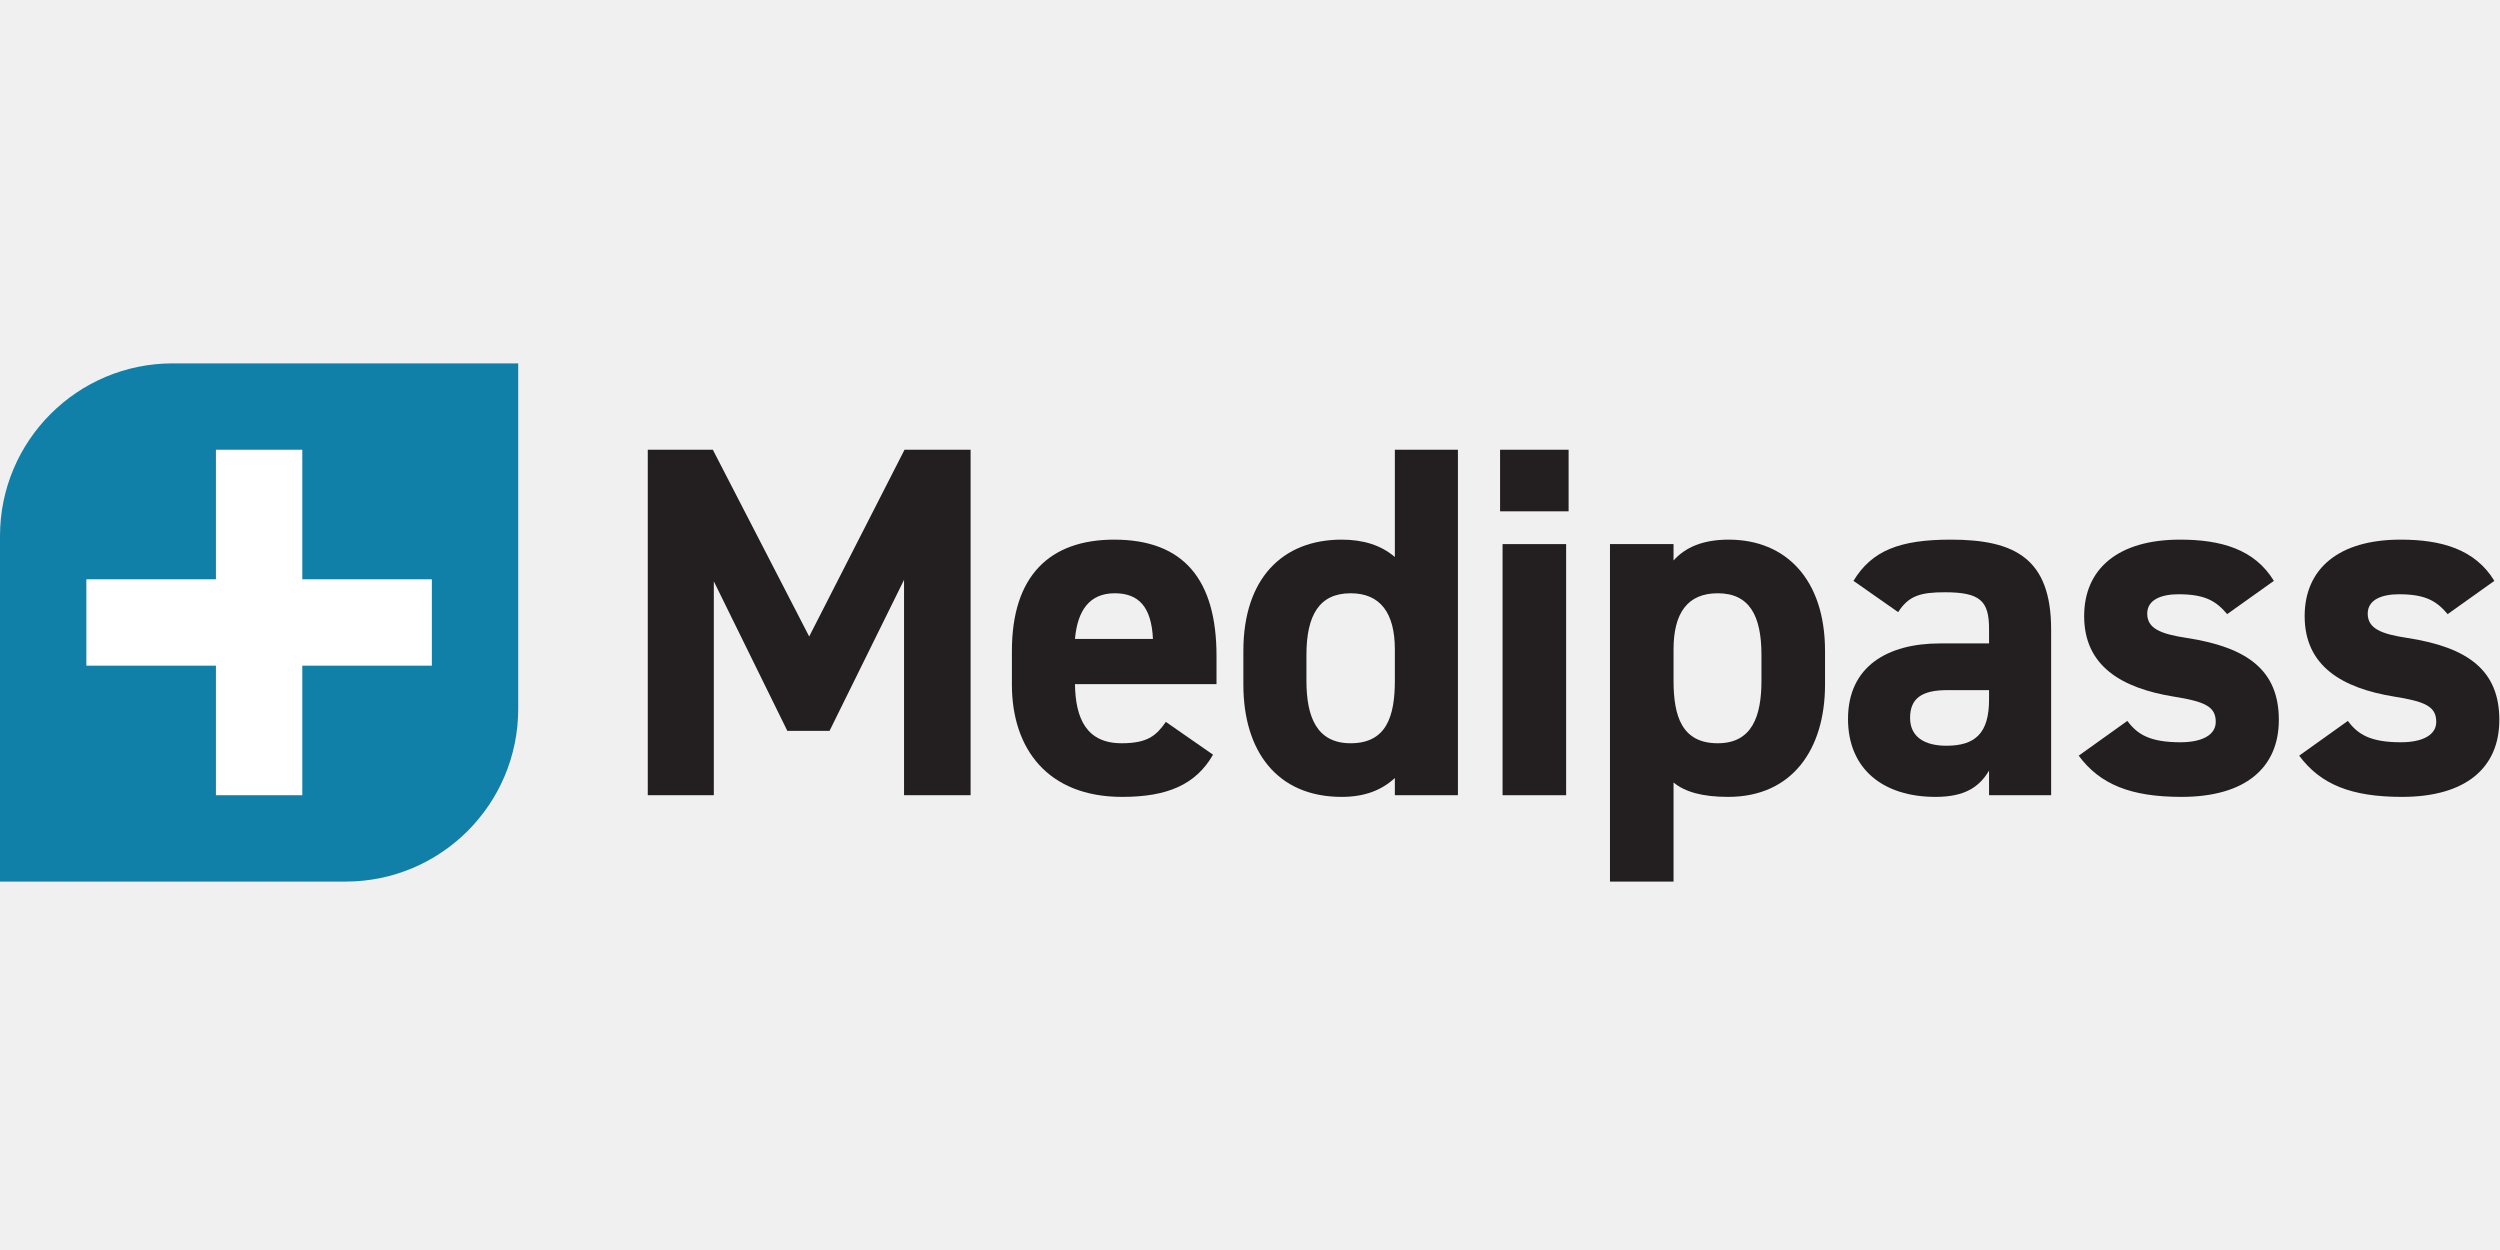
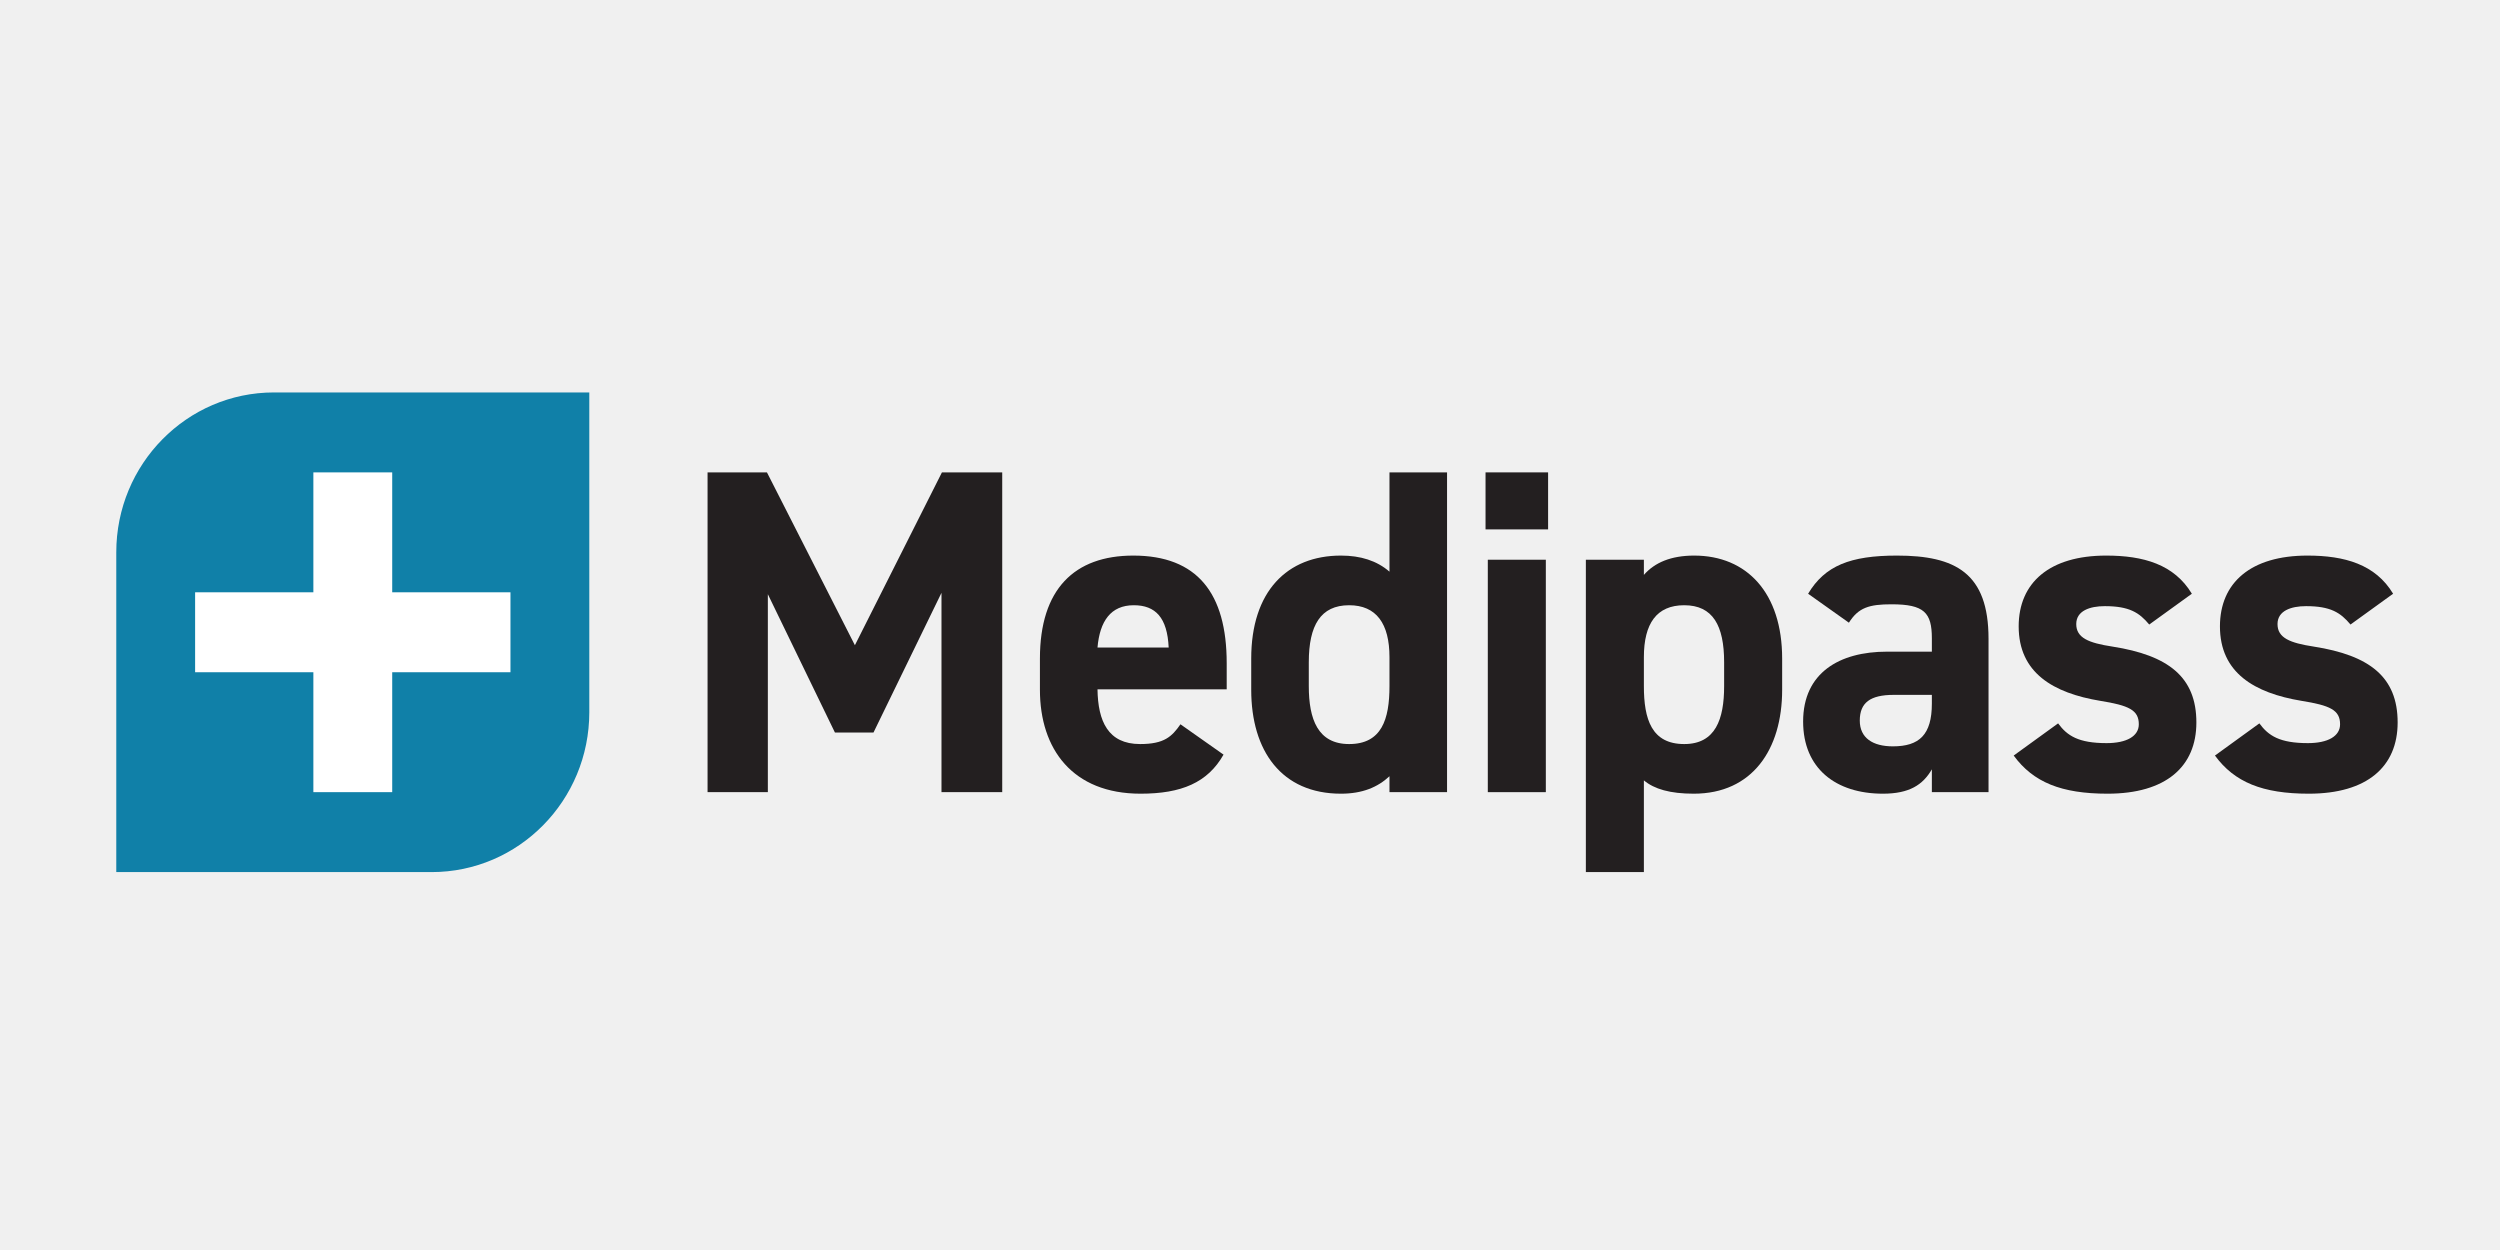
<svg xmlns="http://www.w3.org/2000/svg" width="172" height="86" viewBox="0 0 172 86" fill="none">
  <g clip-path="url(#clip0)">
-     <path d="M55.672 43.79L62.232 30.942H66.777V54.711H62.198V39.894L57.073 50.282H54.168L49.111 39.997V54.711H44.567V30.942H49.043L55.672 43.79Z" fill="#231F20" />
-     <path d="M73.958 43.96H79.323C79.22 41.739 78.332 40.817 76.692 40.817C74.949 40.817 74.129 42.013 73.958 43.96ZM83.457 51.922C82.261 54.006 80.279 54.826 77.204 54.826C72.079 54.826 69.619 51.512 69.619 47.104V44.78C69.619 39.621 72.216 37.127 76.658 37.127C81.475 37.127 83.696 39.928 83.696 45.122V47.07H73.958C73.992 49.428 74.744 51.136 77.17 51.136C78.981 51.136 79.562 50.589 80.211 49.667L83.457 51.922Z" fill="#231F20" />
-     <path d="M95.966 46.831V44.678C95.966 42.184 94.975 40.817 92.925 40.817C90.772 40.817 89.883 42.32 89.883 45.054V46.831C89.883 49.291 90.567 51.136 92.925 51.136C95.385 51.136 95.966 49.291 95.966 46.831ZM95.966 30.942H100.305V54.711H95.966V53.528C95.077 54.348 93.915 54.826 92.309 54.826C87.833 54.826 85.544 51.648 85.544 47.104V44.78C85.544 39.792 88.243 37.127 92.309 37.127C93.779 37.127 95.009 37.502 95.966 38.322V30.942Z" fill="#231F20" />
-     <path d="M103.376 37.434H107.75V54.711H103.376V37.434ZM103.205 30.942H107.92V35.179H103.205V30.942Z" fill="#231F20" />
-     <path d="M121.188 46.831V45.054C121.188 42.32 120.334 40.817 118.181 40.817C116.097 40.817 115.14 42.184 115.14 44.678V46.831C115.14 49.291 115.721 51.136 118.181 51.136C120.539 51.136 121.188 49.291 121.188 46.831ZM125.562 47.104C125.562 51.546 123.306 54.826 118.899 54.826C117.122 54.826 115.926 54.485 115.14 53.836V60.653H110.767V37.434H115.14V38.562C115.96 37.639 117.19 37.127 118.933 37.127C122.896 37.127 125.562 39.894 125.562 44.781V47.104Z" fill="#231F20" />
-     <path d="M136.847 47.48H133.977C132.2 47.48 131.414 48.061 131.414 49.394C131.414 50.692 132.405 51.307 133.909 51.307C135.89 51.307 136.847 50.453 136.847 48.129V47.48ZM133.464 44.268H136.847V43.277C136.847 41.364 136.266 40.748 133.806 40.748C132.132 40.748 131.312 40.988 130.594 42.115L127.519 39.963C128.783 37.879 130.697 37.127 134.216 37.127C138.624 37.127 141.118 38.425 141.118 43.311V54.711H136.847V53.015C136.164 54.177 135.139 54.826 133.157 54.826C129.603 54.826 127.143 52.947 127.143 49.462C127.143 45.84 129.877 44.268 133.464 44.268Z" fill="#231F20" />
-     <path d="M153.23 42.252C152.479 41.364 151.727 40.885 149.882 40.885C148.754 40.885 147.729 41.227 147.729 42.218C147.729 43.243 148.652 43.619 150.462 43.892C154.665 44.541 156.784 46.147 156.784 49.53C156.784 52.81 154.494 54.826 150.087 54.826C146.601 54.826 144.483 53.972 143.014 51.99L146.362 49.598C147.046 50.521 147.9 51.068 150.018 51.068C151.522 51.068 152.444 50.555 152.444 49.667C152.444 48.607 151.693 48.266 149.54 47.924C145.986 47.343 143.39 45.84 143.39 42.389C143.39 39.143 145.713 37.127 149.984 37.127C152.786 37.127 155.11 37.776 156.442 39.963L153.23 42.252Z" fill="#231F20" />
-     <path d="M168.4 42.252C167.648 41.364 166.897 40.885 165.052 40.885C163.924 40.885 162.899 41.227 162.899 42.218C162.899 43.243 163.822 43.619 165.633 43.892C169.835 44.541 171.954 46.147 171.954 49.53C171.954 52.81 169.665 54.826 165.257 54.826C161.771 54.826 159.653 53.972 158.184 51.99L161.532 49.598C162.216 50.521 163.07 51.068 165.188 51.068C166.692 51.068 167.614 50.555 167.614 49.667C167.614 48.607 166.863 48.266 164.71 47.924C161.156 47.343 158.56 45.84 158.56 42.389C158.56 39.143 160.883 37.127 165.154 37.127C167.956 37.127 170.279 37.776 171.612 39.963L168.4 42.252Z" fill="#231F20" />
-     <path d="M11.885 25C5.321 25 0 30.321 0 36.884V60.653H23.769C30.332 60.653 35.653 55.332 35.653 48.769V25H11.885Z" fill="#1080A8" />
-     <path d="M29.711 45.798H20.798V54.711H14.856V45.798H5.942V39.856H14.856V30.942H20.798V39.856H29.711V45.798Z" fill="white" />
+     <path d="M58.817 44.391L64.805 32.5H68.953V54.5H64.774V40.786L60.095 50.4H57.444L52.828 40.881V54.5H48.68V32.5H52.766L58.817 44.391Z" fill="#231F20" />
+     <path d="M75.508 44.549H80.405C80.312 42.494 79.501 41.64 78.004 41.64C76.413 41.64 75.664 42.747 75.508 44.549ZM84.179 51.918C83.087 53.847 81.278 54.606 78.472 54.606C73.793 54.606 71.547 51.539 71.547 47.459V45.308C71.547 40.533 73.918 38.224 77.972 38.224C82.37 38.224 84.397 40.817 84.397 45.625V47.427H75.508C75.54 49.609 76.226 51.191 78.44 51.191C80.093 51.191 80.623 50.685 81.216 49.831L84.179 51.918Z" fill="#231F20" />
+     <path d="M95.596 47.206V45.214C95.596 42.905 94.692 41.64 92.82 41.64C90.855 41.64 90.045 43.031 90.045 45.561V47.206C90.045 49.483 90.668 51.191 92.82 51.191C95.066 51.191 95.596 49.483 95.596 47.206ZM95.596 32.5H99.557V54.5H95.596V53.405C94.785 54.164 93.725 54.606 92.259 54.606C88.173 54.606 86.084 51.665 86.084 47.459V45.308C86.084 40.691 88.547 38.224 92.259 38.224C93.6 38.224 94.723 38.572 95.596 39.331V32.5Z" fill="#231F20" />
+     <path d="M102.361 38.509H106.353V54.5H102.361V38.509ZM102.205 32.5H106.509V36.422H102.205V32.5Z" fill="#231F20" />
+     <path d="M118.62 47.206V45.562C118.62 43.031 117.84 41.64 115.875 41.64C113.972 41.64 113.099 42.905 113.099 45.214V47.206C113.099 49.483 113.629 51.191 115.875 51.191C118.027 51.191 118.62 49.483 118.62 47.206ZM122.612 47.459C122.612 51.57 120.553 54.606 116.53 54.606C114.908 54.606 113.816 54.291 113.099 53.69V60H109.107V38.509H113.099V39.553C113.848 38.699 114.97 38.224 116.561 38.224C120.179 38.224 122.612 40.786 122.612 45.309V47.459Z" fill="#231F20" />
+     <path d="M132.912 47.807H130.292C128.671 47.807 127.953 48.344 127.953 49.578C127.953 50.78 128.858 51.349 130.23 51.349C132.039 51.349 132.912 50.559 132.912 48.408V47.807ZM129.825 44.834H132.912V43.917C132.912 42.146 132.382 41.576 130.137 41.576C128.608 41.576 127.86 41.798 127.205 42.842L124.398 40.849C125.552 38.92 127.298 38.224 130.511 38.224C134.534 38.224 136.811 39.426 136.811 43.949V54.5H132.912V52.93C132.289 54.006 131.353 54.606 129.544 54.606C126.3 54.606 124.055 52.867 124.055 49.641C124.055 46.289 126.55 44.834 129.825 44.834Z" fill="#231F20" />
+     <path d="M147.867 42.968C147.181 42.146 146.495 41.703 144.811 41.703C143.781 41.703 142.846 42.019 142.846 42.936C142.846 43.885 143.688 44.233 145.341 44.486C149.177 45.087 151.111 46.574 151.111 49.704C151.111 52.741 149.021 54.606 144.998 54.606C141.816 54.606 139.883 53.816 138.542 51.982L141.598 49.768C142.222 50.622 143.001 51.127 144.935 51.127C146.308 51.127 147.15 50.653 147.15 49.831C147.15 48.85 146.463 48.534 144.499 48.218C141.255 47.68 138.885 46.289 138.885 43.094C138.885 40.09 141.005 38.224 144.904 38.224C147.462 38.224 149.582 38.825 150.799 40.849L147.867 42.968Z" fill="#231F20" />
+     <path d="M161.714 42.968C161.028 42.146 160.342 41.703 158.658 41.703C157.628 41.703 156.693 42.019 156.693 42.936C156.693 43.885 157.535 44.233 159.188 44.486C163.024 45.087 164.958 46.574 164.958 49.704C164.958 52.741 162.868 54.606 158.845 54.606C155.664 54.606 153.73 53.816 152.389 51.982L155.445 49.768C156.069 50.622 156.849 51.127 158.782 51.127C160.155 51.127 160.997 50.653 160.997 49.831C160.997 48.85 160.311 48.534 158.346 48.218C155.102 47.68 152.732 46.289 152.732 43.094C152.732 40.09 154.853 38.224 158.751 38.224C161.309 38.224 163.43 38.825 164.646 40.849L161.714 42.968Z" fill="#231F20" />
+     <path d="M18.848 27C12.857 27 8 31.925 8 38V60H29.696C35.687 60 40.544 55.075 40.544 49V27H18.848Z" fill="#1080A8" />
+     <path d="M35.12 46.25H26.984V54.5H21.56V46.25H13.424V40.75H21.56V32.5H26.984V40.75H35.12V46.25Z" fill="white" />
  </g>
  <defs>
    <clipPath id="clip0">
-       <rect width="172" height="35.653" fill="white" transform="translate(0 25)" />
+       <rect width="157" height="33" fill="white" transform="translate(8 27)" />
    </clipPath>
  </defs>
</svg>
